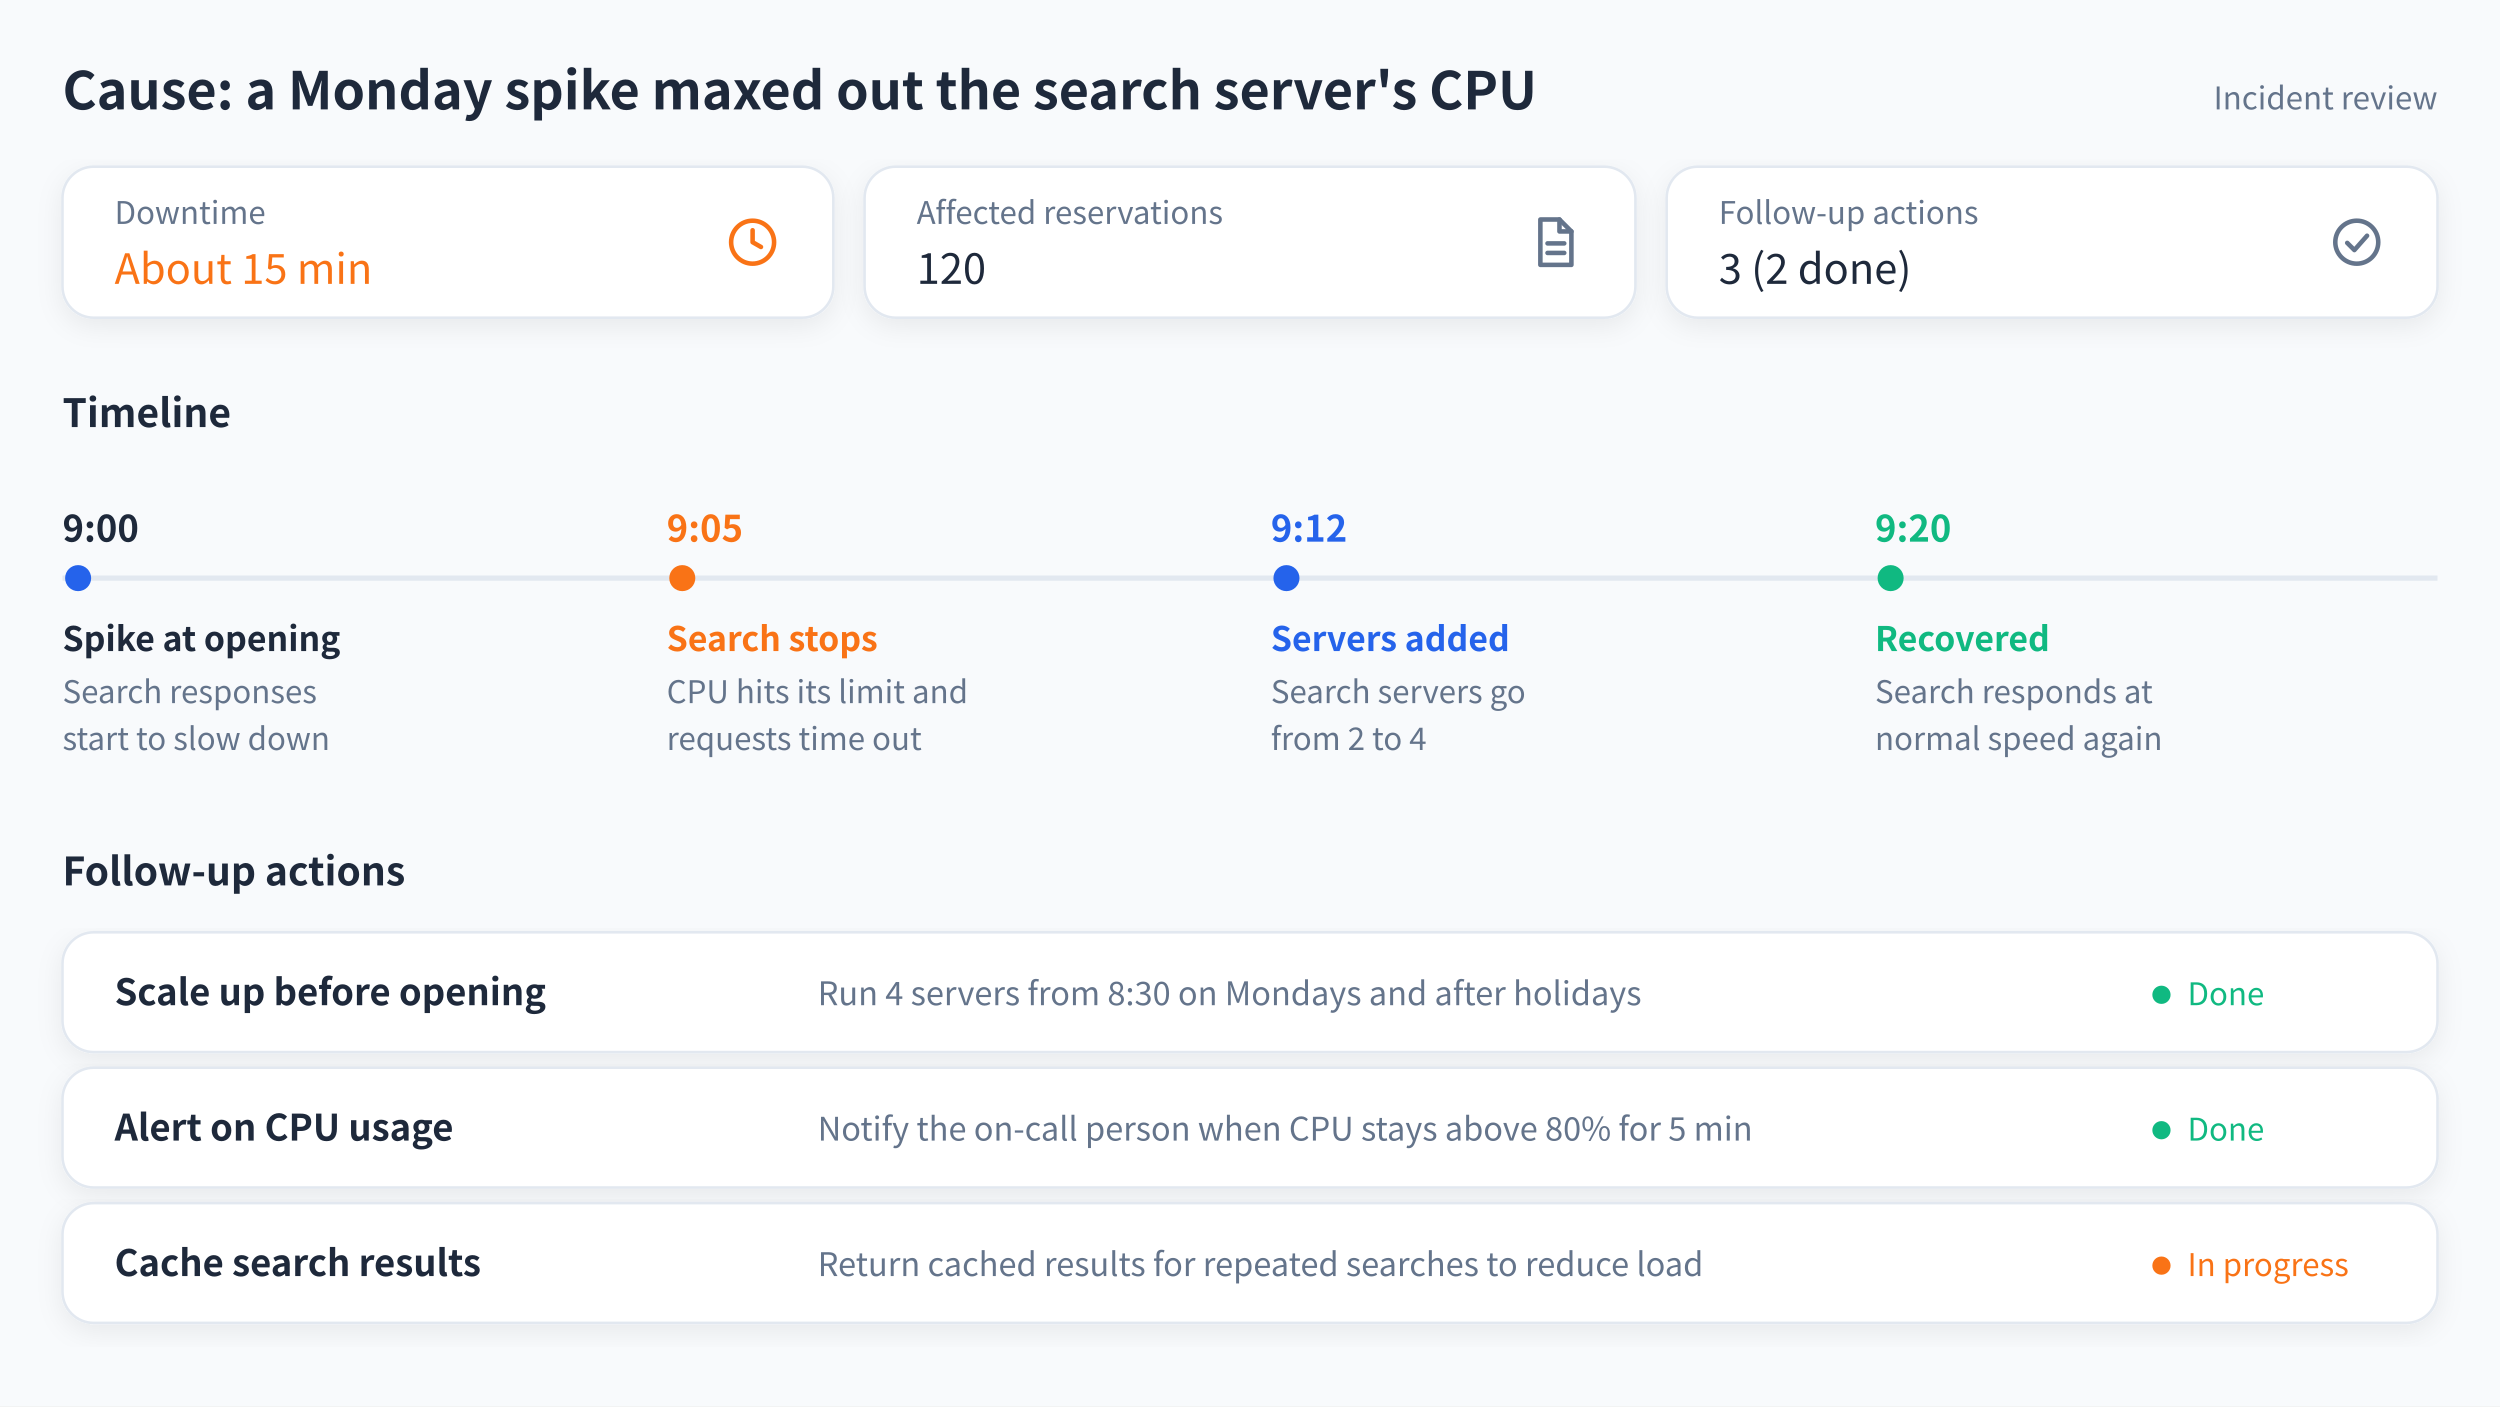
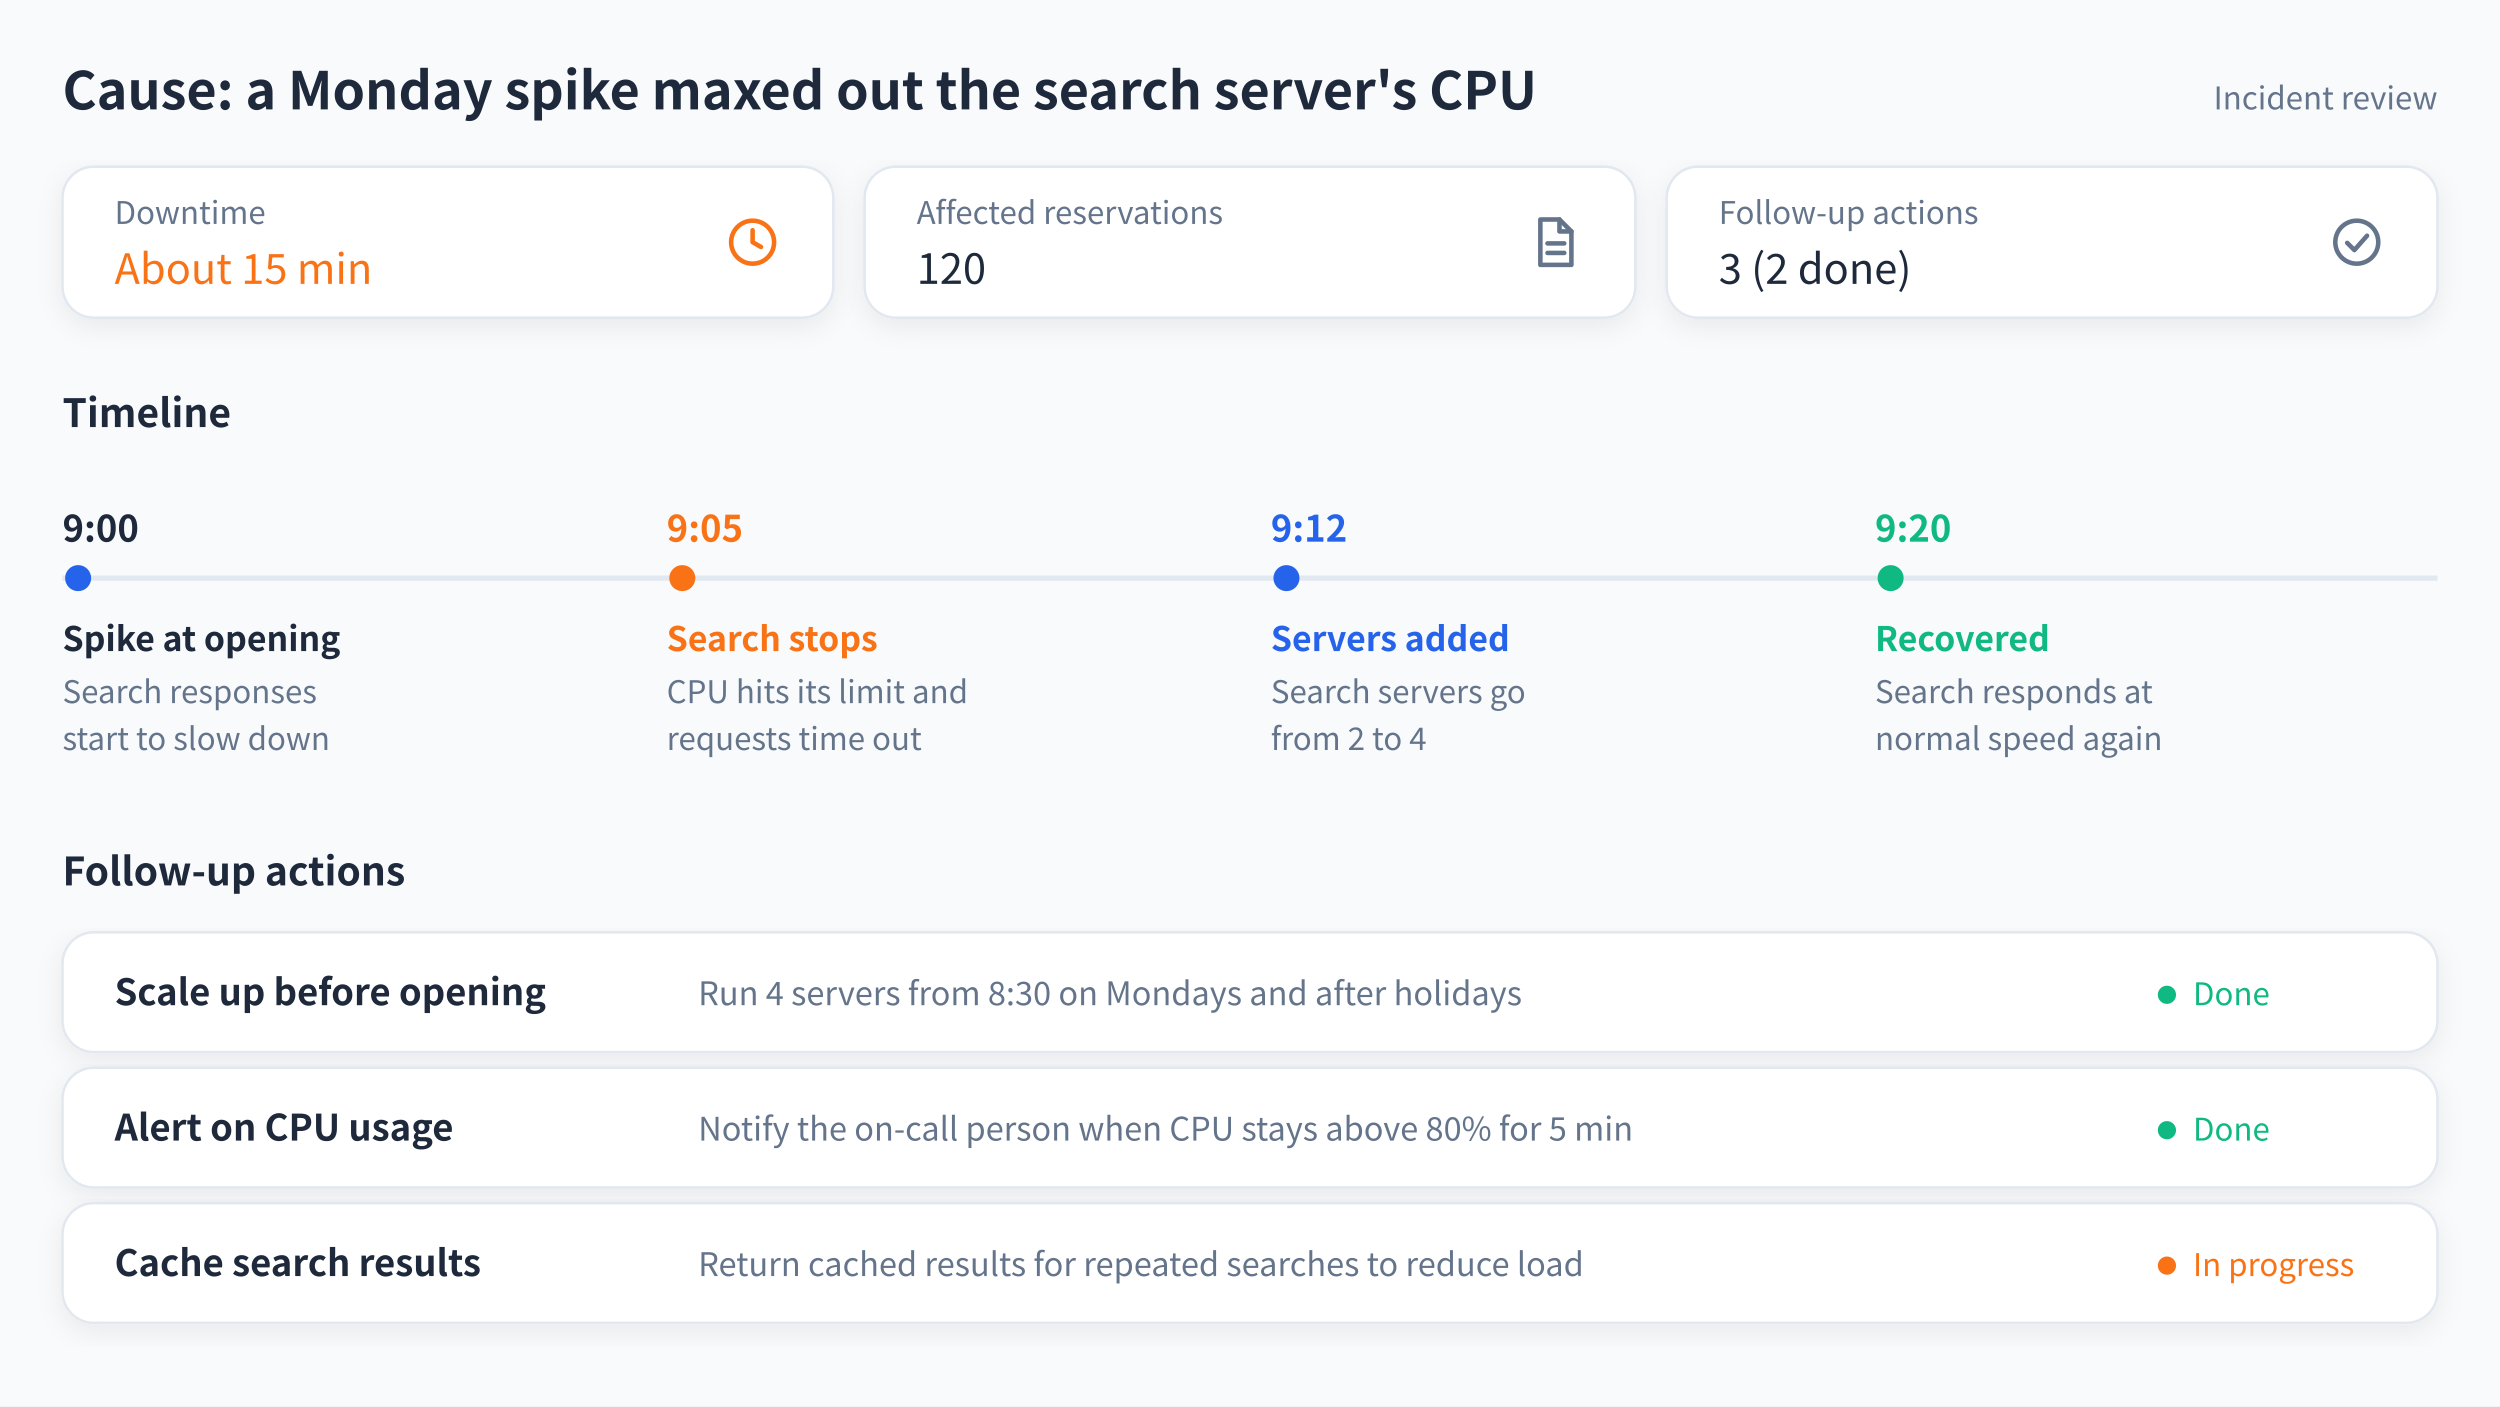
<svg xmlns="http://www.w3.org/2000/svg" width="960" height="540" viewBox="0 0 960 540" font-family="'Hiragino Sans', 'Yu Gothic UI', 'Noto Sans JP', 'Noto Sans CJK JP', system-ui, sans-serif" role="img" aria-label="Timeline and follow-up actions for a search outage on a Monday morning">
  <defs>
    <filter id="sh" x="-10%" y="-10%" width="120%" height="130%">
      <feDropShadow dx="0" dy="3" stdDeviation="5" flood-color="#0F172A" flood-opacity="0.07" />
    </filter>
  </defs>
  <rect width="960" height="540" fill="#F8FAFC" />
  <text x="24.0" y="42.0" font-size="20" font-weight="600" fill="#1E293B" text-anchor="start" data-maxw="692.0">Cause: a Monday spike maxed out the search server's CPU</text>
  <text x="936.0" y="42.0" font-size="12" font-weight="400" fill="#64748B" text-anchor="end">Incident review</text>
  <rect x="24.0" y="64.0" width="296.0" height="58.0" rx="12" fill="#FFFFFF" stroke="#E2E8F0" stroke-width="1" filter="url(#sh)" data-part="box" />
  <text x="44.0" y="86.0" font-size="12" font-weight="400" fill="#64748B" text-anchor="start" data-maxw="226.0">Downtime</text>
  <text x="44.0" y="109.0" font-size="16" font-weight="500" fill="#F97316" text-anchor="start" data-maxw="226.0">About 15 min</text>
  <g transform="translate(278.0,82.0) scale(0.9167)" fill="none" stroke="#F97316" stroke-width="1.91" stroke-linecap="round" stroke-linejoin="round">
    <circle cx="12" cy="12" r="9" />
    <path d="M12,7 V12 L15.5,14" />
  </g>
  <rect x="332.0" y="64.0" width="296.0" height="58.0" rx="12" fill="#FFFFFF" stroke="#E2E8F0" stroke-width="1" filter="url(#sh)" data-part="box" />
  <text x="352.0" y="86.0" font-size="12" font-weight="400" fill="#64748B" text-anchor="start" data-maxw="226.0">Affected reservations</text>
  <text x="352.0" y="109.0" font-size="16" font-weight="500" fill="#1E293B" text-anchor="start" data-maxw="226.0">120</text>
  <g transform="translate(586.0,82.0) scale(0.9167)" fill="none" stroke="#64748B" stroke-width="1.91" stroke-linecap="round" stroke-linejoin="round">
    <path d="M6,2.5 H14 L19,7.5 V21.5 H6 Z" />
    <path d="M14,2.5 V7.5 H19 M9,12.5 H16 M9,16.5 H16" />
  </g>
  <rect x="640.0" y="64.0" width="296.0" height="58.0" rx="12" fill="#FFFFFF" stroke="#E2E8F0" stroke-width="1" filter="url(#sh)" data-part="box" />
  <text x="660.0" y="86.0" font-size="12" font-weight="400" fill="#64748B" text-anchor="start" data-maxw="226.0">Follow-up actions</text>
  <text x="660.0" y="109.0" font-size="16" font-weight="500" fill="#1E293B" text-anchor="start" data-maxw="226.0">3 (2 done)</text>
  <g transform="translate(894.0,82.0) scale(0.9167)" fill="none" stroke="#64748B" stroke-width="1.91" stroke-linecap="round" stroke-linejoin="round">
    <circle cx="12" cy="12" r="9" />
    <path d="M8,12.3 L11,15.3 L16.3,9.3" />
  </g>
  <text x="24.0" y="164.0" font-size="15" font-weight="600" fill="#1E293B" text-anchor="start" data-maxw="912.0">Timeline</text>
  <line x1="24.0" y1="222.0" x2="936.0" y2="222.0" stroke="#E2E8F0" stroke-width="2" />
  <circle cx="30.0" cy="222.0" r="5" fill="#2563EB" />
  <text x="24.0" y="208.0" font-size="14" font-weight="600" fill="#1E293B" text-anchor="start" data-maxw="216.0">9:00</text>
  <text x="24.0" y="250.0" font-size="13" font-weight="600" fill="#1E293B" text-anchor="start" data-maxw="216.0">Spike at opening</text>
  <text x="24.0" y="270.0" font-size="12" font-weight="400" fill="#64748B" text-anchor="start" data-maxw="216.0">Search responses</text>
  <text x="24.0" y="288.0" font-size="12" font-weight="400" fill="#64748B" text-anchor="start" data-maxw="216.0">start to slow down</text>
  <circle cx="262.0" cy="222.0" r="5" fill="#F97316" />
  <text x="256.0" y="208.0" font-size="14" font-weight="600" fill="#F97316" text-anchor="start" data-maxw="216.0">9:05</text>
  <text x="256.0" y="250.0" font-size="13" font-weight="600" fill="#F97316" text-anchor="start" data-maxw="216.0">Search stops</text>
  <text x="256.0" y="270.0" font-size="12" font-weight="400" fill="#64748B" text-anchor="start" data-maxw="216.0">CPU hits its limit and</text>
  <text x="256.0" y="288.0" font-size="12" font-weight="400" fill="#64748B" text-anchor="start" data-maxw="216.0">requests time out</text>
  <circle cx="494.0" cy="222.0" r="5" fill="#2563EB" />
  <text x="488.0" y="208.0" font-size="14" font-weight="600" fill="#2563EB" text-anchor="start" data-maxw="216.0">9:12</text>
  <text x="488.0" y="250.0" font-size="13" font-weight="600" fill="#2563EB" text-anchor="start" data-maxw="216.0">Servers added</text>
  <text x="488.0" y="270.0" font-size="12" font-weight="400" fill="#64748B" text-anchor="start" data-maxw="216.0">Search servers go</text>
  <text x="488.0" y="288.0" font-size="12" font-weight="400" fill="#64748B" text-anchor="start" data-maxw="216.0">from 2 to 4</text>
  <circle cx="726.0" cy="222.0" r="5" fill="#10B981" />
  <text x="720.0" y="208.0" font-size="14" font-weight="600" fill="#10B981" text-anchor="start" data-maxw="216.0">9:20</text>
  <text x="720.0" y="250.0" font-size="13" font-weight="600" fill="#10B981" text-anchor="start" data-maxw="216.0">Recovered</text>
  <text x="720.0" y="270.0" font-size="12" font-weight="400" fill="#64748B" text-anchor="start" data-maxw="216.0">Search responds at</text>
  <text x="720.0" y="288.0" font-size="12" font-weight="400" fill="#64748B" text-anchor="start" data-maxw="216.0">normal speed again</text>
  <text x="24.0" y="340.0" font-size="15" font-weight="600" fill="#1E293B" text-anchor="start" data-maxw="912.0">Follow-up actions</text>
  <rect x="24.0" y="358.0" width="912.0" height="46.0" rx="12" fill="#FFFFFF" stroke="#E2E8F0" stroke-width="1" filter="url(#sh)" data-part="box" />
-   <text x="44.0" y="386.0" font-size="14" font-weight="600" fill="#1E293B" text-anchor="start" data-maxw="250.0">Scale up before opening</text>
-   <text x="314.0" y="386.0" font-size="12.5" font-weight="400" fill="#64748B" text-anchor="start" data-maxw="500.0">Run 4 servers from 8:30 on Mondays and after holidays</text>
-   <circle cx="830.0" cy="382.0" r="3.5" fill="#10B981" />
-   <text x="840.0" y="386.0" font-size="12" font-weight="500" fill="#10B981" text-anchor="start">Done</text>
+   <text x="44.0" y="386.0" font-size="14" font-weight="600" fill="#1E293B" text-anchor="start" data-maxw="212.1">Scale up before opening</text>
+   <text x="268.1" y="386.0" font-size="12.5" font-weight="400" fill="#64748B" text-anchor="start" data-maxw="544.0">Run 4 servers from 8:30 on Mondays and after holidays</text>
+   <circle cx="832.1" cy="382.0" r="3.5" fill="#10B981" />
+   <text x="842.1" y="386.0" font-size="12" font-weight="500" fill="#10B981" text-anchor="start">Done</text>
  <rect x="24.0" y="410.0" width="912.0" height="46.0" rx="12" fill="#FFFFFF" stroke="#E2E8F0" stroke-width="1" filter="url(#sh)" data-part="box" />
-   <text x="44.0" y="438.0" font-size="14" font-weight="600" fill="#1E293B" text-anchor="start" data-maxw="250.0">Alert on CPU usage</text>
-   <text x="314.0" y="438.0" font-size="12.5" font-weight="400" fill="#64748B" text-anchor="start" data-maxw="500.0">Notify the on-call person when CPU stays above 80% for 5 min</text>
-   <circle cx="830.0" cy="434.0" r="3.5" fill="#10B981" />
-   <text x="840.0" y="438.0" font-size="12" font-weight="500" fill="#10B981" text-anchor="start">Done</text>
+   <text x="44.0" y="438.0" font-size="14" font-weight="600" fill="#1E293B" text-anchor="start" data-maxw="212.1">Alert on CPU usage</text>
+   <text x="268.1" y="438.0" font-size="12.5" font-weight="400" fill="#64748B" text-anchor="start" data-maxw="544.0">Notify the on-call person when CPU stays above 80% for 5 min</text>
+   <circle cx="832.1" cy="434.0" r="3.5" fill="#10B981" />
+   <text x="842.1" y="438.0" font-size="12" font-weight="500" fill="#10B981" text-anchor="start">Done</text>
  <rect x="24.0" y="462.0" width="912.0" height="46.0" rx="12" fill="#FFFFFF" stroke="#E2E8F0" stroke-width="1" filter="url(#sh)" data-part="box" />
-   <text x="44.0" y="490.0" font-size="14" font-weight="600" fill="#1E293B" text-anchor="start" data-maxw="250.0">Cache search results</text>
-   <text x="314.0" y="490.0" font-size="12.5" font-weight="400" fill="#64748B" text-anchor="start" data-maxw="500.0">Return cached results for repeated searches to reduce load</text>
-   <circle cx="830.0" cy="486.0" r="3.5" fill="#F97316" />
-   <text x="840.0" y="490.0" font-size="12" font-weight="500" fill="#F97316" text-anchor="start">In progress</text>
+   <text x="44.0" y="490.0" font-size="14" font-weight="600" fill="#1E293B" text-anchor="start" data-maxw="212.1">Cache search results</text>
+   <text x="268.1" y="490.0" font-size="12.5" font-weight="400" fill="#64748B" text-anchor="start" data-maxw="544.0">Return cached results for repeated searches to reduce load</text>
+   <circle cx="832.1" cy="486.0" r="3.5" fill="#F97316" />
+   <text x="842.1" y="490.0" font-size="12" font-weight="500" fill="#F97316" text-anchor="start">In progress</text>
</svg>
